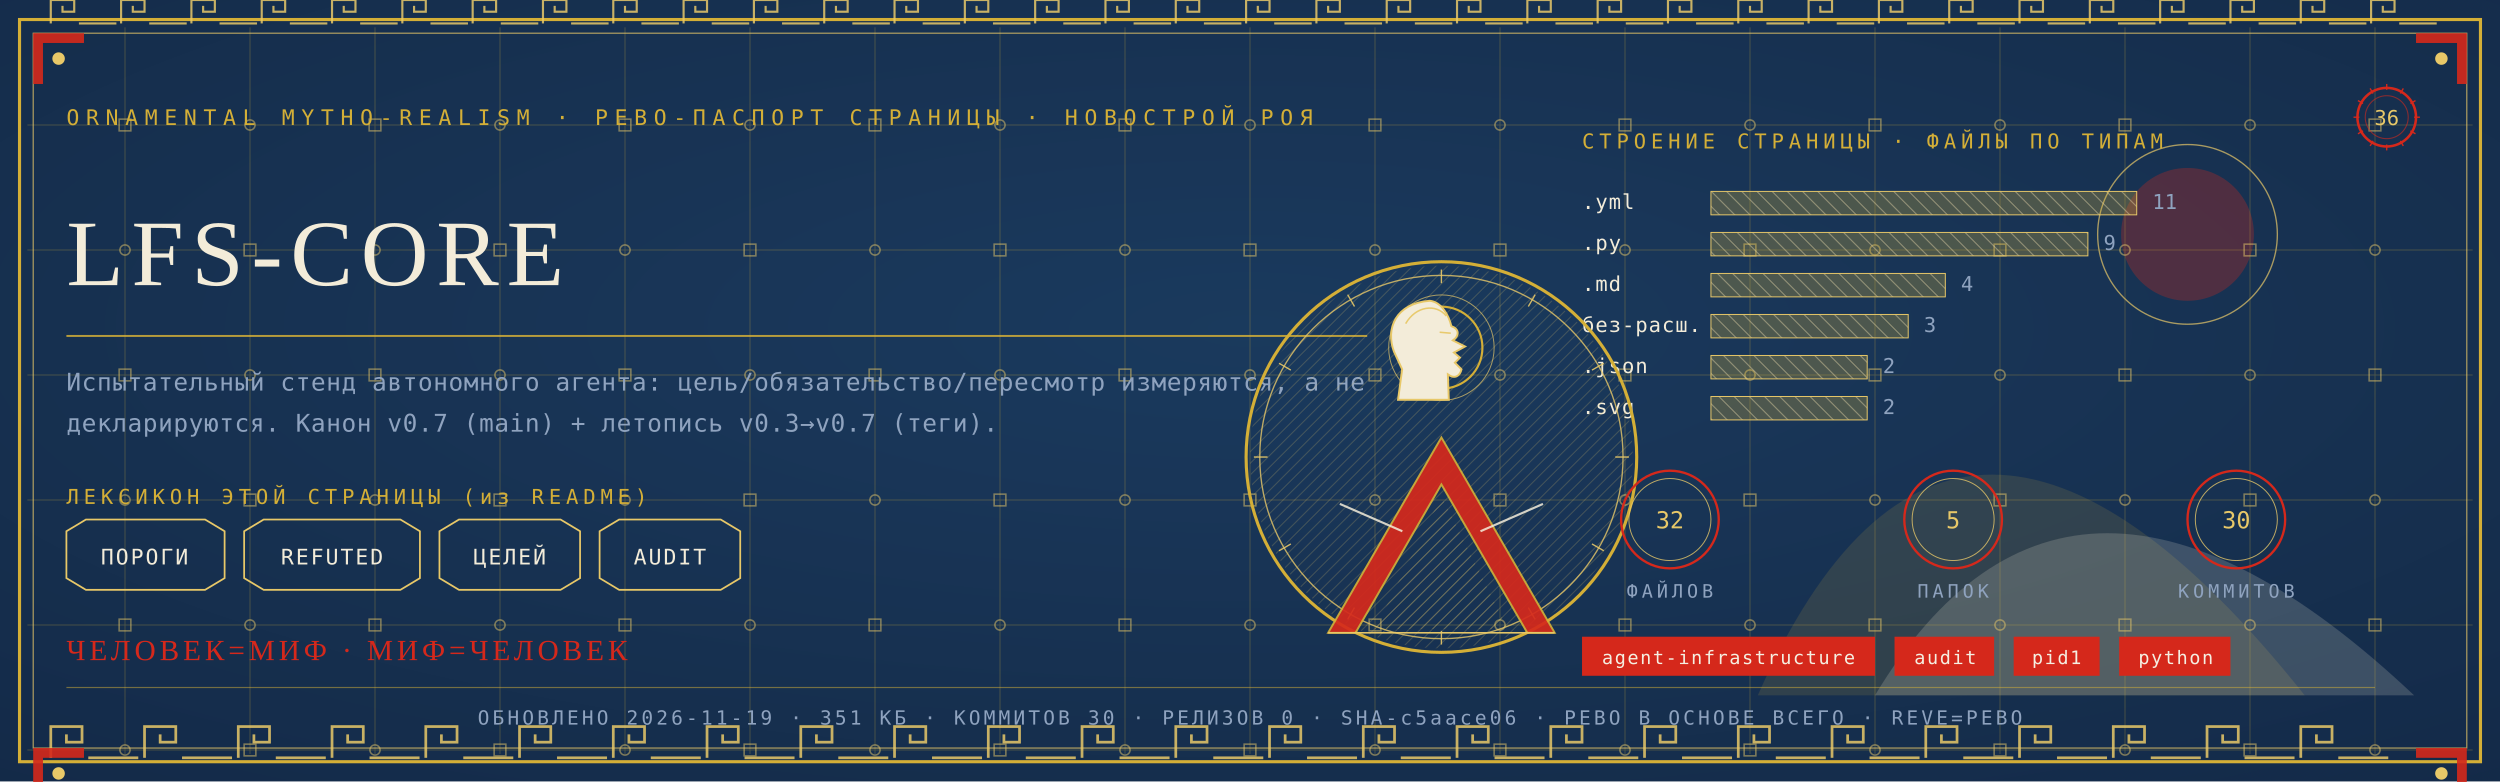
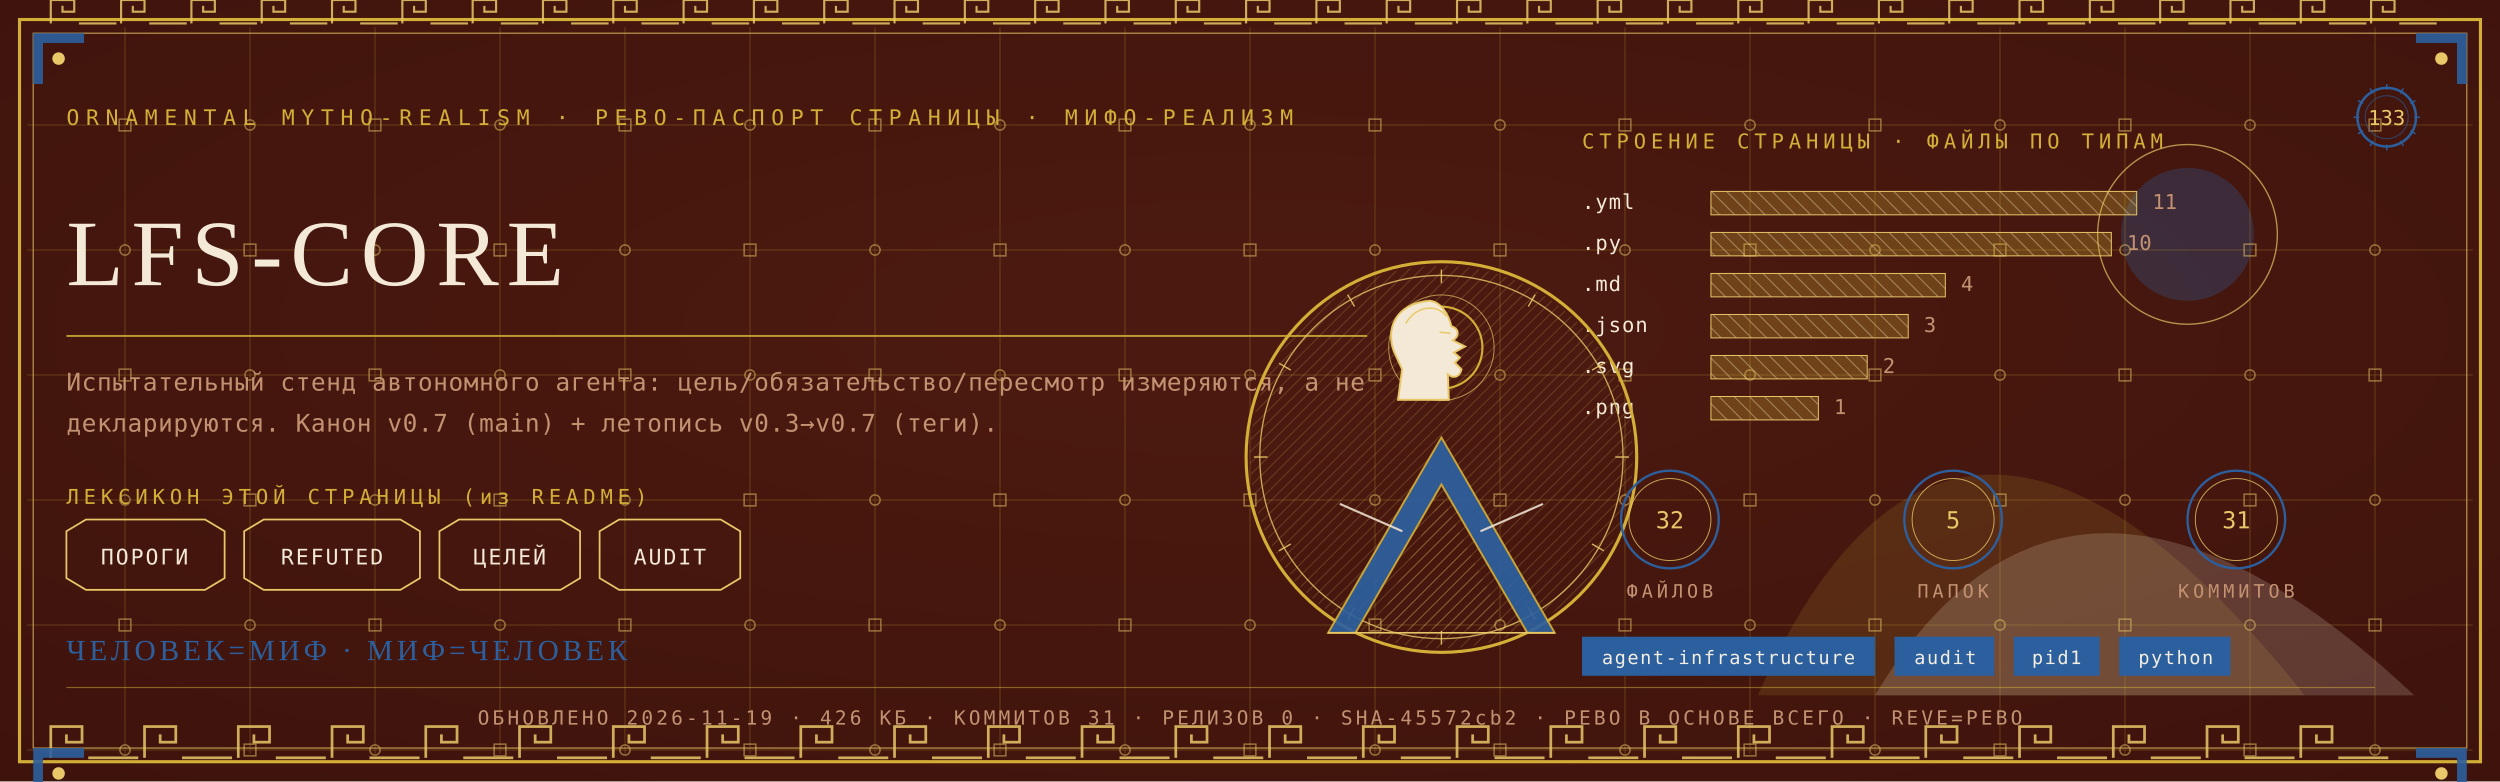
<svg xmlns="http://www.w3.org/2000/svg" viewBox="0 0 1280 400" width="1280" height="400">
  <defs>
-     <radialGradient id="rp36" cx="0.5" cy="0.42" r="1.1">
-       <stop offset="0" stop-color="#1B3B5F" />
-       <stop offset="1" stop-color="#10243E" />
+     <radialGradient id="rp133" cx="0.5" cy="0.42" r="1.1">
+       <stop offset="0" stop-color="#4E1A10" />
+       <stop offset="1" stop-color="#38100A" />
    </radialGradient>
    <pattern id="hatchm" width="4.2" height="4.2" patternUnits="userSpaceOnUse" patternTransform="rotate(45)">
      <rect width="4.2" height="4.2" fill="none" />
      <line x1="0" y1="0" x2="0" y2="4.2" stroke="#E8C868" stroke-width="0.5" />
    </pattern>
    <pattern id="hatchv" width="5.5" height="5.5" patternUnits="userSpaceOnUse" patternTransform="rotate(-45)">
      <rect width="5.5" height="5.5" fill="none" />
-       <line x1="0" y1="0" x2="0" y2="5.5" stroke="#F3ECD9" stroke-width="0.5" />
+       <line x1="0" y1="0" x2="0" y2="5.5" stroke="#F4E9D6" stroke-width="0.5" />
    </pattern>
  </defs>
-   <rect width="1280" height="400" fill="#10243E" />
-   <rect width="1280" height="400" fill="url(#rp36)" opacity="0.94" />
+   <rect width="1280" height="400" fill="#38100A" />
+   <rect width="1280" height="400" fill="url(#rp133)" opacity="0.94" />
  <path d="M 900 356 Q 1000 130 1180 356 Z" fill="#D4AF37" opacity="0.14" />
-   <path d="M 960 356 Q 1060 190 1236 356 Z" fill="#F3ECD9" opacity="0.18" />
-   <circle cx="1120" cy="120" r="34" fill="#D5281B" opacity="0.30" />
+   <path d="M 960 356 Q 1060 190 1236 356 Z" fill="#F4E9D6" opacity="0.18" />
+   <circle cx="1120" cy="120" r="34" fill="#2C5F9E" opacity="0.30" />
  <circle cx="1120" cy="120" r="46" fill="none" stroke="#E8C868" stroke-width="0.7" opacity="0.7" />
  <g stroke="#D4AF37" stroke-width="0.45" opacity="0.30">
    <line x1="64" y1="14" x2="64" y2="386" />
    <line x1="128" y1="14" x2="128" y2="386" />
    <line x1="192" y1="14" x2="192" y2="386" />
    <line x1="256" y1="14" x2="256" y2="386" />
    <line x1="320" y1="14" x2="320" y2="386" />
    <line x1="384" y1="14" x2="384" y2="386" />
    <line x1="448" y1="14" x2="448" y2="386" />
    <line x1="512" y1="14" x2="512" y2="386" />
    <line x1="576" y1="14" x2="576" y2="386" />
    <line x1="640" y1="14" x2="640" y2="386" />
    <line x1="704" y1="14" x2="704" y2="386" />
    <line x1="768" y1="14" x2="768" y2="386" />
    <line x1="832" y1="14" x2="832" y2="386" />
    <line x1="896" y1="14" x2="896" y2="386" />
    <line x1="960" y1="14" x2="960" y2="386" />
    <line x1="1024" y1="14" x2="1024" y2="386" />
    <line x1="1088" y1="14" x2="1088" y2="386" />
    <line x1="1152" y1="14" x2="1152" y2="386" />
    <line x1="1216" y1="14" x2="1216" y2="386" />
    <line x1="14" y1="64" x2="1266" y2="64" />
    <line x1="14" y1="128" x2="1266" y2="128" />
    <line x1="14" y1="192" x2="1266" y2="192" />
    <line x1="14" y1="256" x2="1266" y2="256" />
    <line x1="14" y1="320" x2="1266" y2="320" />
    <line x1="14" y1="384" x2="1266" y2="384" />
  </g>
  <g fill="none" stroke="#E8C868" stroke-width="0.8" opacity="0.5">
    <rect x="61" y="61" width="6" height="6" />
    <circle cx="64" cy="128" r="2.6" />
    <rect x="61" y="189" width="6" height="6" />
    <circle cx="64" cy="256" r="2.6" />
    <rect x="61" y="317" width="6" height="6" />
    <circle cx="64" cy="384" r="2.6" />
    <circle cx="128" cy="64" r="2.6" />
    <rect x="125" y="125" width="6" height="6" />
    <circle cx="128" cy="192" r="2.6" />
    <rect x="125" y="253" width="6" height="6" />
    <circle cx="128" cy="320" r="2.6" />
    <rect x="125" y="381" width="6" height="6" />
    <rect x="189" y="61" width="6" height="6" />
    <circle cx="192" cy="128" r="2.6" />
    <rect x="189" y="189" width="6" height="6" />
    <circle cx="192" cy="256" r="2.6" />
    <rect x="189" y="317" width="6" height="6" />
    <circle cx="192" cy="384" r="2.6" />
    <circle cx="256" cy="64" r="2.6" />
    <rect x="253" y="125" width="6" height="6" />
    <circle cx="256" cy="192" r="2.6" />
    <rect x="253" y="253" width="6" height="6" />
    <circle cx="256" cy="320" r="2.6" />
    <rect x="253" y="381" width="6" height="6" />
    <rect x="317" y="61" width="6" height="6" />
    <circle cx="320" cy="128" r="2.6" />
    <rect x="317" y="189" width="6" height="6" />
    <circle cx="320" cy="256" r="2.6" />
    <rect x="317" y="317" width="6" height="6" />
    <circle cx="320" cy="384" r="2.6" />
    <circle cx="384" cy="64" r="2.6" />
    <rect x="381" y="125" width="6" height="6" />
    <circle cx="384" cy="192" r="2.6" />
    <rect x="381" y="253" width="6" height="6" />
    <circle cx="384" cy="320" r="2.6" />
    <rect x="381" y="381" width="6" height="6" />
    <rect x="445" y="61" width="6" height="6" />
    <circle cx="448" cy="128" r="2.6" />
    <rect x="445" y="189" width="6" height="6" />
    <circle cx="448" cy="256" r="2.6" />
    <rect x="445" y="317" width="6" height="6" />
    <circle cx="448" cy="384" r="2.6" />
    <circle cx="512" cy="64" r="2.6" />
    <rect x="509" y="125" width="6" height="6" />
    <circle cx="512" cy="192" r="2.6" />
    <rect x="509" y="253" width="6" height="6" />
    <circle cx="512" cy="320" r="2.6" />
    <rect x="509" y="381" width="6" height="6" />
    <rect x="573" y="61" width="6" height="6" />
    <circle cx="576" cy="128" r="2.6" />
    <rect x="573" y="189" width="6" height="6" />
    <circle cx="576" cy="256" r="2.6" />
    <rect x="573" y="317" width="6" height="6" />
    <circle cx="576" cy="384" r="2.6" />
    <circle cx="640" cy="64" r="2.6" />
    <rect x="637" y="125" width="6" height="6" />
    <circle cx="640" cy="192" r="2.6" />
    <rect x="637" y="253" width="6" height="6" />
    <circle cx="640" cy="320" r="2.6" />
    <rect x="637" y="381" width="6" height="6" />
    <rect x="701" y="61" width="6" height="6" />
    <circle cx="704" cy="128" r="2.6" />
    <rect x="701" y="189" width="6" height="6" />
    <circle cx="704" cy="256" r="2.6" />
    <rect x="701" y="317" width="6" height="6" />
    <circle cx="704" cy="384" r="2.6" />
    <circle cx="768" cy="64" r="2.6" />
    <rect x="765" y="125" width="6" height="6" />
    <circle cx="768" cy="192" r="2.6" />
    <rect x="765" y="253" width="6" height="6" />
    <circle cx="768" cy="320" r="2.6" />
    <rect x="765" y="381" width="6" height="6" />
    <rect x="829" y="61" width="6" height="6" />
    <circle cx="832" cy="128" r="2.6" />
    <rect x="829" y="189" width="6" height="6" />
    <circle cx="832" cy="256" r="2.6" />
    <rect x="829" y="317" width="6" height="6" />
    <circle cx="832" cy="384" r="2.6" />
    <circle cx="896" cy="64" r="2.6" />
    <rect x="893" y="125" width="6" height="6" />
    <circle cx="896" cy="192" r="2.6" />
    <rect x="893" y="253" width="6" height="6" />
    <circle cx="896" cy="320" r="2.6" />
    <rect x="893" y="381" width="6" height="6" />
    <rect x="957" y="61" width="6" height="6" />
    <circle cx="960" cy="128" r="2.6" />
    <rect x="957" y="189" width="6" height="6" />
    <circle cx="960" cy="256" r="2.6" />
    <rect x="957" y="317" width="6" height="6" />
    <circle cx="960" cy="384" r="2.6" />
    <circle cx="1024" cy="64" r="2.6" />
    <rect x="1021" y="125" width="6" height="6" />
    <circle cx="1024" cy="192" r="2.6" />
    <rect x="1021" y="253" width="6" height="6" />
    <circle cx="1024" cy="320" r="2.6" />
    <rect x="1021" y="381" width="6" height="6" />
    <rect x="1085" y="61" width="6" height="6" />
    <circle cx="1088" cy="128" r="2.6" />
    <rect x="1085" y="189" width="6" height="6" />
    <circle cx="1088" cy="256" r="2.6" />
    <rect x="1085" y="317" width="6" height="6" />
    <circle cx="1088" cy="384" r="2.6" />
    <circle cx="1152" cy="64" r="2.6" />
    <rect x="1149" y="125" width="6" height="6" />
    <circle cx="1152" cy="192" r="2.6" />
    <rect x="1149" y="253" width="6" height="6" />
    <circle cx="1152" cy="320" r="2.6" />
    <rect x="1149" y="381" width="6" height="6" />
    <rect x="1213" y="61" width="6" height="6" />
    <circle cx="1216" cy="128" r="2.6" />
    <rect x="1213" y="189" width="6" height="6" />
    <circle cx="1216" cy="256" r="2.6" />
    <rect x="1213" y="317" width="6" height="6" />
    <circle cx="1216" cy="384" r="2.6" />
  </g>
  <rect x="10" y="10" width="1260" height="380" fill="none" stroke="#D4AF37" stroke-width="1.6" />
  <rect x="17" y="17" width="1246" height="366" fill="none" stroke="#E8C868" stroke-width="0.6" opacity="0.75" />
  <g fill="none" stroke="#E8C868" stroke-width="1.4" opacity="0.85">
    <path d="M 26 388 L 26 372 L 42 372 L 42 380.0 L 34.0 380.0 L 34.0 376.0" />
    <line x1="45.2" y1="388" x2="70.8" y2="388" />
    <path d="M 74 388 L 74 372 L 90 372 L 90 380.0 L 82.0 380.0 L 82.0 376.0" />
    <line x1="93.2" y1="388" x2="118.8" y2="388" />
    <path d="M 122 388 L 122 372 L 138 372 L 138 380.0 L 130.0 380.0 L 130.0 376.0" />
    <line x1="141.2" y1="388" x2="166.8" y2="388" />
    <path d="M 170 388 L 170 372 L 186 372 L 186 380.0 L 178.0 380.0 L 178.0 376.0" />
    <line x1="189.2" y1="388" x2="214.8" y2="388" />
    <path d="M 218 388 L 218 372 L 234 372 L 234 380.0 L 226.0 380.0 L 226.0 376.0" />
    <line x1="237.2" y1="388" x2="262.8" y2="388" />
    <path d="M 266 388 L 266 372 L 282 372 L 282 380.0 L 274.0 380.0 L 274.0 376.0" />
    <line x1="285.2" y1="388" x2="310.8" y2="388" />
    <path d="M 314 388 L 314 372 L 330 372 L 330 380.0 L 322.0 380.0 L 322.0 376.0" />
    <line x1="333.2" y1="388" x2="358.8" y2="388" />
    <path d="M 362 388 L 362 372 L 378 372 L 378 380.0 L 370.0 380.0 L 370.0 376.0" />
    <line x1="381.2" y1="388" x2="406.8" y2="388" />
    <path d="M 410 388 L 410 372 L 426 372 L 426 380.0 L 418.0 380.0 L 418.0 376.0" />
    <line x1="429.2" y1="388" x2="454.8" y2="388" />
    <path d="M 458 388 L 458 372 L 474 372 L 474 380.0 L 466.0 380.0 L 466.0 376.0" />
    <line x1="477.2" y1="388" x2="502.8" y2="388" />
    <path d="M 506 388 L 506 372 L 522 372 L 522 380.0 L 514.0 380.0 L 514.0 376.0" />
    <line x1="525.2" y1="388" x2="550.8" y2="388" />
    <path d="M 554 388 L 554 372 L 570 372 L 570 380.0 L 562.0 380.0 L 562.0 376.0" />
    <line x1="573.2" y1="388" x2="598.8" y2="388" />
    <path d="M 602 388 L 602 372 L 618 372 L 618 380.0 L 610.0 380.0 L 610.0 376.0" />
    <line x1="621.2" y1="388" x2="646.8" y2="388" />
    <path d="M 650 388 L 650 372 L 666 372 L 666 380.0 L 658.0 380.0 L 658.0 376.0" />
    <line x1="669.2" y1="388" x2="694.8" y2="388" />
    <path d="M 698 388 L 698 372 L 714 372 L 714 380.0 L 706.0 380.0 L 706.0 376.0" />
    <line x1="717.2" y1="388" x2="742.8" y2="388" />
    <path d="M 746 388 L 746 372 L 762 372 L 762 380.0 L 754.0 380.0 L 754.0 376.0" />
    <line x1="765.2" y1="388" x2="790.8" y2="388" />
    <path d="M 794 388 L 794 372 L 810 372 L 810 380.0 L 802.0 380.0 L 802.0 376.0" />
    <line x1="813.2" y1="388" x2="838.8" y2="388" />
    <path d="M 842 388 L 842 372 L 858 372 L 858 380.0 L 850.0 380.0 L 850.0 376.0" />
    <line x1="861.2" y1="388" x2="886.8" y2="388" />
    <path d="M 890 388 L 890 372 L 906 372 L 906 380.0 L 898.0 380.0 L 898.0 376.0" />
    <line x1="909.2" y1="388" x2="934.8" y2="388" />
    <path d="M 938 388 L 938 372 L 954 372 L 954 380.0 L 946.0 380.0 L 946.0 376.0" />
    <line x1="957.2" y1="388" x2="982.8" y2="388" />
    <path d="M 986 388 L 986 372 L 1002 372 L 1002 380.0 L 994.0 380.0 L 994.0 376.0" />
    <line x1="1005.2" y1="388" x2="1030.8" y2="388" />
    <path d="M 1034 388 L 1034 372 L 1050 372 L 1050 380.0 L 1042.0 380.0 L 1042.0 376.0" />
    <line x1="1053.2" y1="388" x2="1078.8" y2="388" />
    <path d="M 1082 388 L 1082 372 L 1098 372 L 1098 380.0 L 1090.0 380.0 L 1090.0 376.0" />
    <line x1="1101.2" y1="388" x2="1126.8" y2="388" />
    <path d="M 1130 388 L 1130 372 L 1146 372 L 1146 380.0 L 1138.0 380.0 L 1138.0 376.0" />
    <line x1="1149.2" y1="388" x2="1174.8" y2="388" />
    <path d="M 1178 388 L 1178 372 L 1194 372 L 1194 380.0 L 1186.0 380.0 L 1186.0 376.0" />
    <line x1="1197.2" y1="388" x2="1222.8" y2="388" />
  </g>
  <g fill="none" stroke="#E8C868" stroke-width="1.1" opacity="0.85">
    <path d="M 26 12 L 26 0 L 38 0 L 38 6.0 L 32.0 6.0 L 32.0 3.0" />
    <line x1="40.4" y1="12" x2="59.6" y2="12" />
    <path d="M 62 12 L 62 0 L 74 0 L 74 6.0 L 68.0 6.0 L 68.0 3.0" />
    <line x1="76.4" y1="12" x2="95.6" y2="12" />
    <path d="M 98 12 L 98 0 L 110 0 L 110 6.0 L 104.0 6.0 L 104.0 3.0" />
    <line x1="112.4" y1="12" x2="131.6" y2="12" />
    <path d="M 134 12 L 134 0 L 146 0 L 146 6.0 L 140.0 6.0 L 140.0 3.0" />
    <line x1="148.4" y1="12" x2="167.6" y2="12" />
    <path d="M 170 12 L 170 0 L 182 0 L 182 6.0 L 176.0 6.0 L 176.0 3.0" />
    <line x1="184.4" y1="12" x2="203.6" y2="12" />
    <path d="M 206 12 L 206 0 L 218 0 L 218 6.0 L 212.0 6.0 L 212.0 3.0" />
    <line x1="220.4" y1="12" x2="239.6" y2="12" />
    <path d="M 242 12 L 242 0 L 254 0 L 254 6.0 L 248.0 6.0 L 248.0 3.0" />
    <line x1="256.4" y1="12" x2="275.6" y2="12" />
    <path d="M 278 12 L 278 0 L 290 0 L 290 6.0 L 284.0 6.0 L 284.0 3.0" />
    <line x1="292.4" y1="12" x2="311.6" y2="12" />
    <path d="M 314 12 L 314 0 L 326 0 L 326 6.0 L 320.0 6.0 L 320.0 3.0" />
    <line x1="328.4" y1="12" x2="347.6" y2="12" />
    <path d="M 350 12 L 350 0 L 362 0 L 362 6.0 L 356.0 6.0 L 356.0 3.0" />
    <line x1="364.4" y1="12" x2="383.6" y2="12" />
    <path d="M 386 12 L 386 0 L 398 0 L 398 6.0 L 392.0 6.0 L 392.0 3.0" />
    <line x1="400.4" y1="12" x2="419.6" y2="12" />
    <path d="M 422 12 L 422 0 L 434 0 L 434 6.0 L 428.0 6.0 L 428.0 3.0" />
    <line x1="436.4" y1="12" x2="455.6" y2="12" />
    <path d="M 458 12 L 458 0 L 470 0 L 470 6.0 L 464.0 6.0 L 464.0 3.0" />
    <line x1="472.4" y1="12" x2="491.6" y2="12" />
    <path d="M 494 12 L 494 0 L 506 0 L 506 6.0 L 500.0 6.0 L 500.0 3.0" />
    <line x1="508.4" y1="12" x2="527.6" y2="12" />
    <path d="M 530 12 L 530 0 L 542 0 L 542 6.0 L 536.0 6.0 L 536.0 3.0" />
    <line x1="544.4" y1="12" x2="563.6" y2="12" />
    <path d="M 566 12 L 566 0 L 578 0 L 578 6.0 L 572.0 6.0 L 572.0 3.0" />
    <line x1="580.4" y1="12" x2="599.6" y2="12" />
    <path d="M 602 12 L 602 0 L 614 0 L 614 6.0 L 608.0 6.0 L 608.0 3.0" />
    <line x1="616.4" y1="12" x2="635.6" y2="12" />
    <path d="M 638 12 L 638 0 L 650 0 L 650 6.0 L 644.0 6.0 L 644.0 3.0" />
    <line x1="652.4" y1="12" x2="671.6" y2="12" />
    <path d="M 674 12 L 674 0 L 686 0 L 686 6.0 L 680.0 6.0 L 680.0 3.0" />
    <line x1="688.4" y1="12" x2="707.6" y2="12" />
    <path d="M 710 12 L 710 0 L 722 0 L 722 6.0 L 716.0 6.0 L 716.0 3.0" />
    <line x1="724.4" y1="12" x2="743.6" y2="12" />
    <path d="M 746 12 L 746 0 L 758 0 L 758 6.0 L 752.0 6.0 L 752.0 3.0" />
    <line x1="760.4" y1="12" x2="779.6" y2="12" />
    <path d="M 782 12 L 782 0 L 794 0 L 794 6.0 L 788.0 6.0 L 788.0 3.0" />
    <line x1="796.4" y1="12" x2="815.6" y2="12" />
    <path d="M 818 12 L 818 0 L 830 0 L 830 6.0 L 824.0 6.0 L 824.0 3.0" />
    <line x1="832.4" y1="12" x2="851.6" y2="12" />
    <path d="M 854 12 L 854 0 L 866 0 L 866 6.0 L 860.0 6.0 L 860.0 3.0" />
    <line x1="868.4" y1="12" x2="887.6" y2="12" />
    <path d="M 890 12 L 890 0 L 902 0 L 902 6.0 L 896.0 6.0 L 896.0 3.0" />
    <line x1="904.4" y1="12" x2="923.6" y2="12" />
    <path d="M 926 12 L 926 0 L 938 0 L 938 6.0 L 932.0 6.0 L 932.0 3.0" />
    <line x1="940.4" y1="12" x2="959.6" y2="12" />
    <path d="M 962 12 L 962 0 L 974 0 L 974 6.0 L 968.0 6.0 L 968.0 3.0" />
    <line x1="976.4" y1="12" x2="995.6" y2="12" />
    <path d="M 998 12 L 998 0 L 1010 0 L 1010 6.0 L 1004.0 6.0 L 1004.0 3.0" />
    <line x1="1012.4" y1="12" x2="1031.6" y2="12" />
    <path d="M 1034 12 L 1034 0 L 1046 0 L 1046 6.0 L 1040.0 6.0 L 1040.0 3.0" />
    <line x1="1048.4" y1="12" x2="1067.6" y2="12" />
    <path d="M 1070 12 L 1070 0 L 1082 0 L 1082 6.0 L 1076.0 6.0 L 1076.0 3.0" />
    <line x1="1084.4" y1="12" x2="1103.6" y2="12" />
    <path d="M 1106 12 L 1106 0 L 1118 0 L 1118 6.0 L 1112.0 6.0 L 1112.0 3.0" />
    <line x1="1120.4" y1="12" x2="1139.6" y2="12" />
    <path d="M 1142 12 L 1142 0 L 1154 0 L 1154 6.0 L 1148.0 6.0 L 1148.0 3.0" />
    <line x1="1156.4" y1="12" x2="1175.6" y2="12" />
    <path d="M 1178 12 L 1178 0 L 1190 0 L 1190 6.0 L 1184.0 6.0 L 1184.0 3.0" />
    <line x1="1192.4" y1="12" x2="1211.6" y2="12" />
    <path d="M 1214 12 L 1214 0 L 1226 0 L 1226 6.0 L 1220.0 6.0 L 1220.0 3.0" />
    <line x1="1228.4" y1="12" x2="1247.6" y2="12" />
  </g>
  <g transform="translate(17,17) scale(1,1)">
-     <path d="M 0 0 L 26 0 L 26 5 L 5 5 L 5 26 L 0 26 Z" fill="#D5281B" opacity="0.9" />
+     <path d="M 0 0 L 26 0 L 26 5 L 5 5 L 5 26 L 0 26 Z" fill="#2C5F9E" opacity="0.9" />
    <circle cx="13" cy="13" r="3.2" fill="#E8C868" />
  </g>
  <g transform="translate(1263,17) scale(-1,1)">
-     <path d="M 0 0 L 26 0 L 26 5 L 5 5 L 5 26 L 0 26 Z" fill="#D5281B" opacity="0.9" />
+     <path d="M 0 0 L 26 0 L 26 5 L 5 5 L 5 26 L 0 26 Z" fill="#2C5F9E" opacity="0.9" />
    <circle cx="13" cy="13" r="3.2" fill="#E8C868" />
  </g>
  <g transform="translate(17,383) scale(1,1)">
-     <path d="M 0 0 L 26 0 L 26 5 L 5 5 L 5 26 L 0 26 Z" fill="#D5281B" opacity="0.9" />
+     <path d="M 0 0 L 26 0 L 26 5 L 5 5 L 5 26 L 0 26 Z" fill="#2C5F9E" opacity="0.9" />
    <circle cx="13" cy="13" r="3.2" fill="#E8C868" />
  </g>
  <g transform="translate(1263,383) scale(-1,1)">
-     <path d="M 0 0 L 26 0 L 26 5 L 5 5 L 5 26 L 0 26 Z" fill="#D5281B" opacity="0.9" />
+     <path d="M 0 0 L 26 0 L 26 5 L 5 5 L 5 26 L 0 26 Z" fill="#2C5F9E" opacity="0.9" />
    <circle cx="13" cy="13" r="3.2" fill="#E8C868" />
  </g>
-   <text x="34" y="64" font-family="'Cascadia Mono', ui-monospace, Consolas, monospace" font-size="11" fill="#D4AF37" letter-spacing="3.4">ORNAMENTAL MYTHO-REALISM · РЕВО-ПАСПОРТ СТРАНИЦЫ · НОВОСТРОЙ РОЯ</text>
+   <text x="34" y="64" font-family="'Cascadia Mono', ui-monospace, Consolas, monospace" font-size="11" fill="#D4AF37" letter-spacing="3.4">ORNAMENTAL MYTHO-REALISM · РЕВО-ПАСПОРТ СТРАНИЦЫ · МИФО-РЕАЛИЗМ</text>
  <g transform="translate(1222,60)">
-     <circle r="15" fill="none" stroke="#D5281B" stroke-width="1.3" />
-     <circle r="11" fill="none" stroke="#D5281B" stroke-width="0.55" opacity="0.6" />
-     <text y="4" text-anchor="middle" font-family="'Cascadia Mono', ui-monospace, Consolas, monospace" font-size="10.5" fill="#E8C868">36</text>
-     <g stroke="#D5281B" stroke-width="0.7">
+     <circle r="15" fill="none" stroke="#2C5F9E" stroke-width="1.3" />
+     <circle r="11" fill="none" stroke="#2C5F9E" stroke-width="0.55" opacity="0.6" />
+     <text y="4" text-anchor="middle" font-family="'Cascadia Mono', ui-monospace, Consolas, monospace" font-size="10.5" fill="#E8C868">133</text>
+     <g stroke="#2C5F9E" stroke-width="0.7">
      <line x1="0" y1="-17" x2="0" y2="-14" transform="rotate(0)" />
      <line x1="0" y1="-17" x2="0" y2="-14" transform="rotate(30)" />
      <line x1="0" y1="-17" x2="0" y2="-14" transform="rotate(60)" />
      <line x1="0" y1="-17" x2="0" y2="-14" transform="rotate(90)" />
      <line x1="0" y1="-17" x2="0" y2="-14" transform="rotate(120)" />
      <line x1="0" y1="-17" x2="0" y2="-14" transform="rotate(150)" />
      <line x1="0" y1="-17" x2="0" y2="-14" transform="rotate(180)" />
      <line x1="0" y1="-17" x2="0" y2="-14" transform="rotate(210)" />
      <line x1="0" y1="-17" x2="0" y2="-14" transform="rotate(240)" />
      <line x1="0" y1="-17" x2="0" y2="-14" transform="rotate(270)" />
      <line x1="0" y1="-17" x2="0" y2="-14" transform="rotate(300)" />
      <line x1="0" y1="-17" x2="0" y2="-14" transform="rotate(330)" />
    </g>
  </g>
-   <text x="34" y="146" font-family="Georgia, 'Times New Roman', serif" font-size="48.0" fill="#F3ECD9" letter-spacing="4">LFS-CORE</text>
+   <text x="34" y="146" font-family="Georgia, 'Times New Roman', serif" font-size="48.0" fill="#F4E9D6" letter-spacing="4">LFS-CORE</text>
  <line x1="34" y1="172" x2="700" y2="172" stroke="#D4AF37" stroke-width="1" opacity="0.85" />
-   <text x="34" y="200" font-family="'Cascadia Mono', ui-monospace, Consolas, monospace" font-size="12.5" fill="#8FA3BF" letter-spacing="0.3">Испытательный стенд автономного агента: цель/обязательство/пересмотр измеряются, а не</text>
-   <text x="34" y="221" font-family="'Cascadia Mono', ui-monospace, Consolas, monospace" font-size="12.5" fill="#8FA3BF" letter-spacing="0.3">декларируются. Канон v0.7 (main) + летопись v0.3→v0.7 (теги).</text>
+   <text x="34" y="200" font-family="'Cascadia Mono', ui-monospace, Consolas, monospace" font-size="12.5" fill="#C39272" letter-spacing="0.3">Испытательный стенд автономного агента: цель/обязательство/пересмотр измеряются, а не</text>
+   <text x="34" y="221" font-family="'Cascadia Mono', ui-monospace, Consolas, monospace" font-size="12.5" fill="#C39272" letter-spacing="0.3">декларируются. Канон v0.7 (main) + летопись v0.3→v0.7 (теги).</text>
  <text x="34" y="258" font-family="'Cascadia Mono', ui-monospace, Consolas, monospace" font-size="10.5" fill="#D4AF37" letter-spacing="2.5">ЛЕКСИКОН ЭТОЙ СТРАНИЦЫ (из README)</text>
  <path d="M 34 272 L 44 266 L 105 266 L 115 272 L 115 296 L 105 302 L 44 302 L 34 296 Z" fill="none" stroke="#E8C868" stroke-width="0.9" />
-   <text x="74" y="289" text-anchor="middle" font-family="'Cascadia Mono', ui-monospace, Consolas, monospace" font-size="11" fill="#F3ECD9" letter-spacing="1">ПОРОГИ</text>
+   <text x="74" y="289" text-anchor="middle" font-family="'Cascadia Mono', ui-monospace, Consolas, monospace" font-size="11" fill="#F4E9D6" letter-spacing="1">ПОРОГИ</text>
  <path d="M 125 272 L 135 266 L 205 266 L 215 272 L 215 296 L 205 302 L 135 302 L 125 296 Z" fill="none" stroke="#E8C868" stroke-width="0.9" />
-   <text x="170" y="289" text-anchor="middle" font-family="'Cascadia Mono', ui-monospace, Consolas, monospace" font-size="11" fill="#F3ECD9" letter-spacing="1">REFUTED</text>
+   <text x="170" y="289" text-anchor="middle" font-family="'Cascadia Mono', ui-monospace, Consolas, monospace" font-size="11" fill="#F4E9D6" letter-spacing="1">REFUTED</text>
  <path d="M 225 272 L 235 266 L 287 266 L 297 272 L 297 296 L 287 302 L 235 302 L 225 296 Z" fill="none" stroke="#E8C868" stroke-width="0.9" />
-   <text x="261" y="289" text-anchor="middle" font-family="'Cascadia Mono', ui-monospace, Consolas, monospace" font-size="11" fill="#F3ECD9" letter-spacing="1">ЦЕЛЕЙ</text>
+   <text x="261" y="289" text-anchor="middle" font-family="'Cascadia Mono', ui-monospace, Consolas, monospace" font-size="11" fill="#F4E9D6" letter-spacing="1">ЦЕЛЕЙ</text>
  <path d="M 307 272 L 317 266 L 369 266 L 379 272 L 379 296 L 369 302 L 317 302 L 307 296 Z" fill="none" stroke="#E8C868" stroke-width="0.9" />
-   <text x="343" y="289" text-anchor="middle" font-family="'Cascadia Mono', ui-monospace, Consolas, monospace" font-size="11" fill="#F3ECD9" letter-spacing="1">AUDIT</text>
+   <text x="343" y="289" text-anchor="middle" font-family="'Cascadia Mono', ui-monospace, Consolas, monospace" font-size="11" fill="#F4E9D6" letter-spacing="1">AUDIT</text>
  <text x="810" y="76" font-family="'Cascadia Mono', ui-monospace, Consolas, monospace" font-size="10.5" fill="#D4AF37" letter-spacing="2.5">СТРОЕНИЕ СТРАНИЦЫ · ФАЙЛЫ ПО ТИПАМ</text>
-   <text x="810" y="107" font-family="'Cascadia Mono', ui-monospace, Consolas, monospace" font-size="10.5" fill="#F3ECD9" letter-spacing="0.5">.yml</text>
+   <text x="810" y="107" font-family="'Cascadia Mono', ui-monospace, Consolas, monospace" font-size="10.5" fill="#F4E9D6" letter-spacing="0.5">.yml</text>
  <rect x="876" y="98" width="218" height="12" fill="url(#hatchv)" opacity="0.9" />
  <rect x="876" y="98" width="218" height="12" fill="#D4AF37" opacity="0.28" />
  <rect x="876" y="98" width="218" height="12" fill="none" stroke="#E8C868" stroke-width="0.5" />
-   <text x="1102" y="107" font-family="'Cascadia Mono', ui-monospace, Consolas, monospace" font-size="10.5" fill="#8FA3BF">11</text>
-   <text x="810" y="128" font-family="'Cascadia Mono', ui-monospace, Consolas, monospace" font-size="10.5" fill="#F3ECD9" letter-spacing="0.5">.py</text>
-   <rect x="876" y="119" width="193" height="12" fill="url(#hatchv)" opacity="0.9" />
-   <rect x="876" y="119" width="193" height="12" fill="#D4AF37" opacity="0.28" />
-   <rect x="876" y="119" width="193" height="12" fill="none" stroke="#E8C868" stroke-width="0.5" />
-   <text x="1077" y="128" font-family="'Cascadia Mono', ui-monospace, Consolas, monospace" font-size="10.5" fill="#8FA3BF">9</text>
-   <text x="810" y="149" font-family="'Cascadia Mono', ui-monospace, Consolas, monospace" font-size="10.5" fill="#F3ECD9" letter-spacing="0.5">.md</text>
+   <text x="1102" y="107" font-family="'Cascadia Mono', ui-monospace, Consolas, monospace" font-size="10.5" fill="#C39272">11</text>
+   <text x="810" y="128" font-family="'Cascadia Mono', ui-monospace, Consolas, monospace" font-size="10.5" fill="#F4E9D6" letter-spacing="0.5">.py</text>
+   <rect x="876" y="119" width="205" height="12" fill="url(#hatchv)" opacity="0.9" />
+   <rect x="876" y="119" width="205" height="12" fill="#D4AF37" opacity="0.28" />
+   <rect x="876" y="119" width="205" height="12" fill="none" stroke="#E8C868" stroke-width="0.5" />
+   <text x="1089" y="128" font-family="'Cascadia Mono', ui-monospace, Consolas, monospace" font-size="10.5" fill="#C39272">10</text>
+   <text x="810" y="149" font-family="'Cascadia Mono', ui-monospace, Consolas, monospace" font-size="10.5" fill="#F4E9D6" letter-spacing="0.5">.md</text>
  <rect x="876" y="140" width="120" height="12" fill="url(#hatchv)" opacity="0.9" />
  <rect x="876" y="140" width="120" height="12" fill="#D4AF37" opacity="0.28" />
  <rect x="876" y="140" width="120" height="12" fill="none" stroke="#E8C868" stroke-width="0.5" />
-   <text x="1004" y="149" font-family="'Cascadia Mono', ui-monospace, Consolas, monospace" font-size="10.5" fill="#8FA3BF">4</text>
-   <text x="810" y="170" font-family="'Cascadia Mono', ui-monospace, Consolas, monospace" font-size="10.5" fill="#F3ECD9" letter-spacing="0.5">без-расш.</text>
+   <text x="1004" y="149" font-family="'Cascadia Mono', ui-monospace, Consolas, monospace" font-size="10.5" fill="#C39272">4</text>
+   <text x="810" y="170" font-family="'Cascadia Mono', ui-monospace, Consolas, monospace" font-size="10.5" fill="#F4E9D6" letter-spacing="0.5">.json</text>
  <rect x="876" y="161" width="101" height="12" fill="url(#hatchv)" opacity="0.9" />
  <rect x="876" y="161" width="101" height="12" fill="#D4AF37" opacity="0.28" />
  <rect x="876" y="161" width="101" height="12" fill="none" stroke="#E8C868" stroke-width="0.5" />
-   <text x="985" y="170" font-family="'Cascadia Mono', ui-monospace, Consolas, monospace" font-size="10.5" fill="#8FA3BF">3</text>
-   <text x="810" y="191" font-family="'Cascadia Mono', ui-monospace, Consolas, monospace" font-size="10.5" fill="#F3ECD9" letter-spacing="0.5">.json</text>
+   <text x="985" y="170" font-family="'Cascadia Mono', ui-monospace, Consolas, monospace" font-size="10.5" fill="#C39272">3</text>
+   <text x="810" y="191" font-family="'Cascadia Mono', ui-monospace, Consolas, monospace" font-size="10.5" fill="#F4E9D6" letter-spacing="0.5">.svg</text>
  <rect x="876" y="182" width="80" height="12" fill="url(#hatchv)" opacity="0.9" />
  <rect x="876" y="182" width="80" height="12" fill="#D4AF37" opacity="0.28" />
  <rect x="876" y="182" width="80" height="12" fill="none" stroke="#E8C868" stroke-width="0.5" />
-   <text x="964" y="191" font-family="'Cascadia Mono', ui-monospace, Consolas, monospace" font-size="10.5" fill="#8FA3BF">2</text>
-   <text x="810" y="212" font-family="'Cascadia Mono', ui-monospace, Consolas, monospace" font-size="10.5" fill="#F3ECD9" letter-spacing="0.5">.svg</text>
-   <rect x="876" y="203" width="80" height="12" fill="url(#hatchv)" opacity="0.9" />
-   <rect x="876" y="203" width="80" height="12" fill="#D4AF37" opacity="0.28" />
-   <rect x="876" y="203" width="80" height="12" fill="none" stroke="#E8C868" stroke-width="0.5" />
-   <text x="964" y="212" font-family="'Cascadia Mono', ui-monospace, Consolas, monospace" font-size="10.5" fill="#8FA3BF">2</text>
+   <text x="964" y="191" font-family="'Cascadia Mono', ui-monospace, Consolas, monospace" font-size="10.5" fill="#C39272">2</text>
+   <text x="810" y="212" font-family="'Cascadia Mono', ui-monospace, Consolas, monospace" font-size="10.5" fill="#F4E9D6" letter-spacing="0.5">.png</text>
+   <rect x="876" y="203" width="55" height="12" fill="url(#hatchv)" opacity="0.9" />
+   <rect x="876" y="203" width="55" height="12" fill="#D4AF37" opacity="0.28" />
+   <rect x="876" y="203" width="55" height="12" fill="none" stroke="#E8C868" stroke-width="0.5" />
+   <text x="939" y="212" font-family="'Cascadia Mono', ui-monospace, Consolas, monospace" font-size="10.5" fill="#C39272">1</text>
  <g transform="translate(738,234)">
    <circle r="100" fill="none" stroke="#D4AF37" stroke-width="1.6" />
    <circle r="93" fill="none" stroke="#E8C868" stroke-width="0.7" opacity="0.8" />
    <circle r="98" fill="url(#hatchm)" opacity="0.4" />
    <g stroke="#E8C868" stroke-width="0.7" opacity="0.9">
      <line x1="0" y1="-96" x2="0" y2="-89" transform="rotate(0)" />
      <line x1="0" y1="-96" x2="0" y2="-89" transform="rotate(30)" />
      <line x1="0" y1="-96" x2="0" y2="-89" transform="rotate(60)" />
      <line x1="0" y1="-96" x2="0" y2="-89" transform="rotate(90)" />
      <line x1="0" y1="-96" x2="0" y2="-89" transform="rotate(120)" />
      <line x1="0" y1="-96" x2="0" y2="-89" transform="rotate(150)" />
      <line x1="0" y1="-96" x2="0" y2="-89" transform="rotate(180)" />
      <line x1="0" y1="-96" x2="0" y2="-89" transform="rotate(210)" />
      <line x1="0" y1="-96" x2="0" y2="-89" transform="rotate(240)" />
      <line x1="0" y1="-96" x2="0" y2="-89" transform="rotate(270)" />
      <line x1="0" y1="-96" x2="0" y2="-89" transform="rotate(300)" />
      <line x1="0" y1="-96" x2="0" y2="-89" transform="rotate(330)" />
    </g>
    <circle cy="-56" r="21" fill="none" stroke="#D4AF37" stroke-width="1.1" />
    <circle cy="-56" r="27" fill="none" stroke="#E8C868" stroke-width="0.5" opacity="0.7" />
-     <path d="M -6.0 -80.0 C -23.5 -78.7 -28.7 -65.7 -24.3 -54.0 L -20.1 -44.9 L -22.2 -29.3 L 3.8 -29.3 L 3.3 -42.3 C 6.9 -39.7 9.5 -41.5 10.3 -44.9 L 6.9 -48.3 L 9.5 -50.9 L 6.4 -53.5 L 12.1 -56.6 L 5.9 -59.7 C 9.5 -62.3 9.0 -65.7 5.1 -67.0 C 3.8 -72.7 -0.1 -79.5 -6.0 -80.0 Z" fill="#F3ECD9" stroke="#E8C868" stroke-width="1.0" />
+     <path d="M -6.0 -80.0 C -23.5 -78.7 -28.7 -65.7 -24.3 -54.0 L -20.1 -44.9 L -22.2 -29.3 L 3.8 -29.3 L 3.3 -42.3 C 6.9 -39.7 9.5 -41.5 10.3 -44.9 L 6.9 -48.3 L 9.5 -50.9 L 6.4 -53.5 L 12.1 -56.6 L 5.9 -59.7 C 9.5 -62.3 9.0 -65.7 5.1 -67.0 C 3.8 -72.7 -0.1 -79.5 -6.0 -80.0 Z" fill="#F4E9D6" stroke="#E8C868" stroke-width="1.0" />
    <g fill="none" stroke="#E8C868" stroke-width="0.8" opacity="0.95">
      <path d="M -18.3 -68.3 C -13.1 -77.4 -2.7 -78.7 2.5 -72.2" />
      <path d="M -0.9 -63.9 L 4.8 -63.4" />
    </g>
-     <path d="M -58.0 90.0 L 0 -10.0 L 58.0 90.0 L 44.0 90.0 L 0 14.0 L -44.0 90.0 Z" fill="#D5281B" opacity="0.92" stroke="#D4AF37" stroke-width="1.0" />
+     <path d="M -58.0 90.0 L 0 -10.0 L 58.0 90.0 L 44.0 90.0 L 0 14.0 L -44.0 90.0 Z" fill="#2C5F9E" opacity="0.92" stroke="#D4AF37" stroke-width="1.0" />
    <path d="M -34.0 88.0 L 0 20.0 L 34.0 88.0" fill="url(#hatchm)" opacity="0.5" stroke="none" />
    <path d="M -58.0 90.0 L 58.0 90.0" fill="none" stroke="#E8C868" stroke-width="0.8" />
-     <path d="M -52.0 24.0 L -20.0 38.0" fill="none" stroke="#F3ECD9" stroke-width="1.1" opacity="0.85" />
-     <path d="M 52.0 24.0 L 20.0 38.0" fill="none" stroke="#F3ECD9" stroke-width="1.1" opacity="0.85" />
+     <path d="M -52.0 24.0 L -20.0 38.0" fill="none" stroke="#F4E9D6" stroke-width="1.1" opacity="0.85" />
+     <path d="M 52.0 24.0 L 20.0 38.0" fill="none" stroke="#F4E9D6" stroke-width="1.1" opacity="0.85" />
  </g>
  <g transform="translate(855,266)">
-     <circle r="25" fill="none" stroke="#D5281B" stroke-width="1.2" />
+     <circle r="25" fill="none" stroke="#2C5F9E" stroke-width="1.2" />
    <circle r="21" fill="none" stroke="#E8C868" stroke-width="0.5" opacity="0.8" />
    <text y="4.5" text-anchor="middle" font-family="'Cascadia Mono', ui-monospace, Consolas, monospace" font-size="12" fill="#E8C868">32</text>
-     <text y="40" text-anchor="middle" font-family="'Cascadia Mono', ui-monospace, Consolas, monospace" font-size="9.5" fill="#8FA3BF" letter-spacing="2">ФАЙЛОВ</text>
+     <text y="40" text-anchor="middle" font-family="'Cascadia Mono', ui-monospace, Consolas, monospace" font-size="9.5" fill="#C39272" letter-spacing="2">ФАЙЛОВ</text>
  </g>
  <g transform="translate(1000,266)">
-     <circle r="25" fill="none" stroke="#D5281B" stroke-width="1.2" />
+     <circle r="25" fill="none" stroke="#2C5F9E" stroke-width="1.2" />
    <circle r="21" fill="none" stroke="#E8C868" stroke-width="0.5" opacity="0.8" />
    <text y="4.5" text-anchor="middle" font-family="'Cascadia Mono', ui-monospace, Consolas, monospace" font-size="12" fill="#E8C868">5</text>
-     <text y="40" text-anchor="middle" font-family="'Cascadia Mono', ui-monospace, Consolas, monospace" font-size="9.5" fill="#8FA3BF" letter-spacing="2">ПАПОК</text>
+     <text y="40" text-anchor="middle" font-family="'Cascadia Mono', ui-monospace, Consolas, monospace" font-size="9.5" fill="#C39272" letter-spacing="2">ПАПОК</text>
  </g>
  <g transform="translate(1145,266)">
-     <circle r="25" fill="none" stroke="#D5281B" stroke-width="1.2" />
+     <circle r="25" fill="none" stroke="#2C5F9E" stroke-width="1.2" />
    <circle r="21" fill="none" stroke="#E8C868" stroke-width="0.5" opacity="0.8" />
-     <text y="4.5" text-anchor="middle" font-family="'Cascadia Mono', ui-monospace, Consolas, monospace" font-size="12" fill="#E8C868">30</text>
-     <text y="40" text-anchor="middle" font-family="'Cascadia Mono', ui-monospace, Consolas, monospace" font-size="9.5" fill="#8FA3BF" letter-spacing="2">КОММИТОВ</text>
-   </g>
-   <rect x="810" y="326" rx="0" width="150" height="20" fill="#D5281B" />
+     <text y="4.5" text-anchor="middle" font-family="'Cascadia Mono', ui-monospace, Consolas, monospace" font-size="12" fill="#E8C868">31</text>
+     <text y="40" text-anchor="middle" font-family="'Cascadia Mono', ui-monospace, Consolas, monospace" font-size="9.5" fill="#C39272" letter-spacing="2">КОММИТОВ</text>
+   </g>
+   <rect x="810" y="326" rx="0" width="150" height="20" fill="#2C5F9E" />
  <text x="885" y="340" text-anchor="middle" font-family="'Cascadia Mono', ui-monospace, Consolas, monospace" font-size="9.5" fill="#F5EFE2" letter-spacing="0.8">agent-infrastructure</text>
-   <rect x="970" y="326" rx="0" width="51" height="20" fill="#D5281B" />
+   <rect x="970" y="326" rx="0" width="51" height="20" fill="#2C5F9E" />
  <text x="996" y="340" text-anchor="middle" font-family="'Cascadia Mono', ui-monospace, Consolas, monospace" font-size="9.5" fill="#F5EFE2" letter-spacing="0.8">audit</text>
-   <rect x="1031" y="326" rx="0" width="44" height="20" fill="#D5281B" />
+   <rect x="1031" y="326" rx="0" width="44" height="20" fill="#2C5F9E" />
  <text x="1053" y="340" text-anchor="middle" font-family="'Cascadia Mono', ui-monospace, Consolas, monospace" font-size="9.5" fill="#F5EFE2" letter-spacing="0.8">pid1</text>
-   <rect x="1085" y="326" rx="0" width="57" height="20" fill="#D5281B" />
+   <rect x="1085" y="326" rx="0" width="57" height="20" fill="#2C5F9E" />
  <text x="1114" y="340" text-anchor="middle" font-family="'Cascadia Mono', ui-monospace, Consolas, monospace" font-size="9.5" fill="#F5EFE2" letter-spacing="0.8">python</text>
-   <text x="34" y="338" font-family="Georgia, 'Times New Roman', serif" font-size="15" fill="#D5281B" letter-spacing="2">ЧЕЛОВЕК=МИФ · МИФ=ЧЕЛОВЕК</text>
+   <text x="34" y="338" font-family="Georgia, 'Times New Roman', serif" font-size="15" fill="#2C5F9E" letter-spacing="2">ЧЕЛОВЕК=МИФ · МИФ=ЧЕЛОВЕК</text>
  <line x1="34" y1="352" x2="1216" y2="352" stroke="#D4AF37" stroke-width="0.6" opacity="0.5" />
-   <text x="640" y="371" text-anchor="middle" font-family="'Cascadia Mono', ui-monospace, Consolas, monospace" font-size="10" fill="#8FA3BF" letter-spacing="1.6">ОБНОВЛЕНО 2026-11-19 · 351 КБ · КОММИТОВ 30 · РЕЛИЗОВ 0 · SHA-c5aace06 · РЕВО В ОСНОВЕ ВСЕГО · REVE=РЕВО</text>
+   <text x="640" y="371" text-anchor="middle" font-family="'Cascadia Mono', ui-monospace, Consolas, monospace" font-size="10" fill="#C39272" letter-spacing="1.6">ОБНОВЛЕНО 2026-11-19 · 426 КБ · КОММИТОВ 31 · РЕЛИЗОВ 0 · SHA-45572cb2 · РЕВО В ОСНОВЕ ВСЕГО · REVE=РЕВО</text>
</svg>
